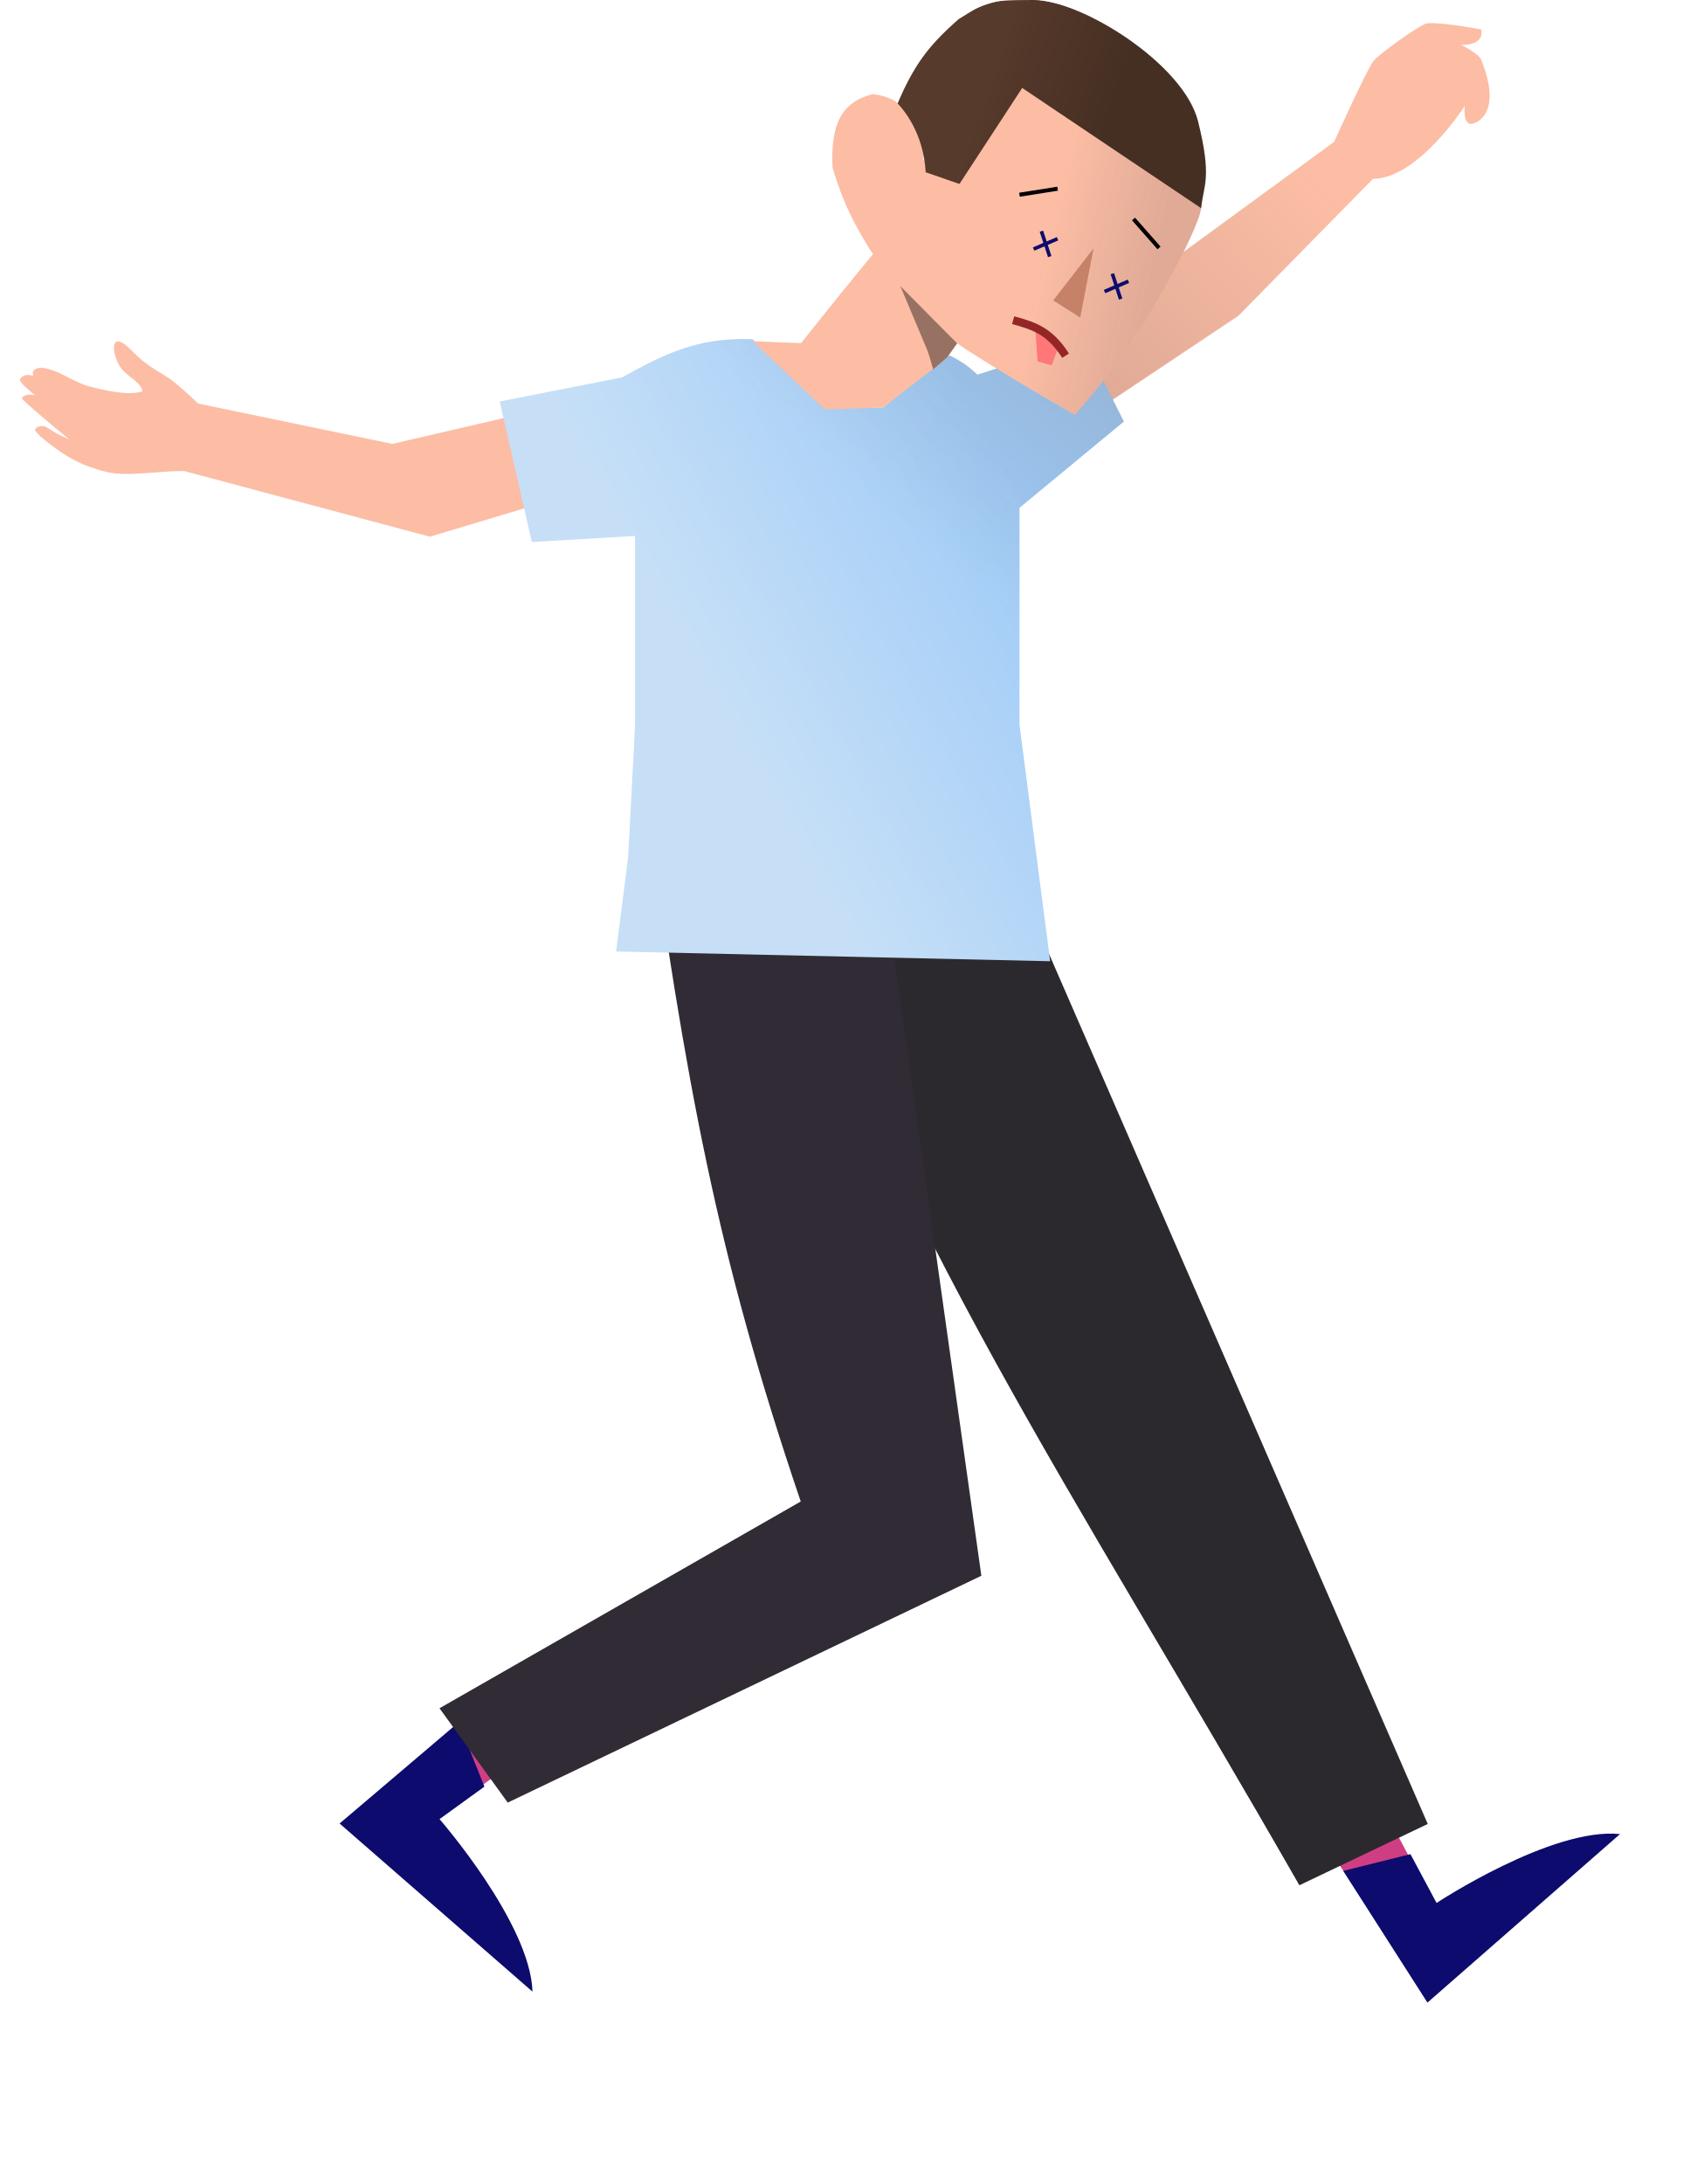
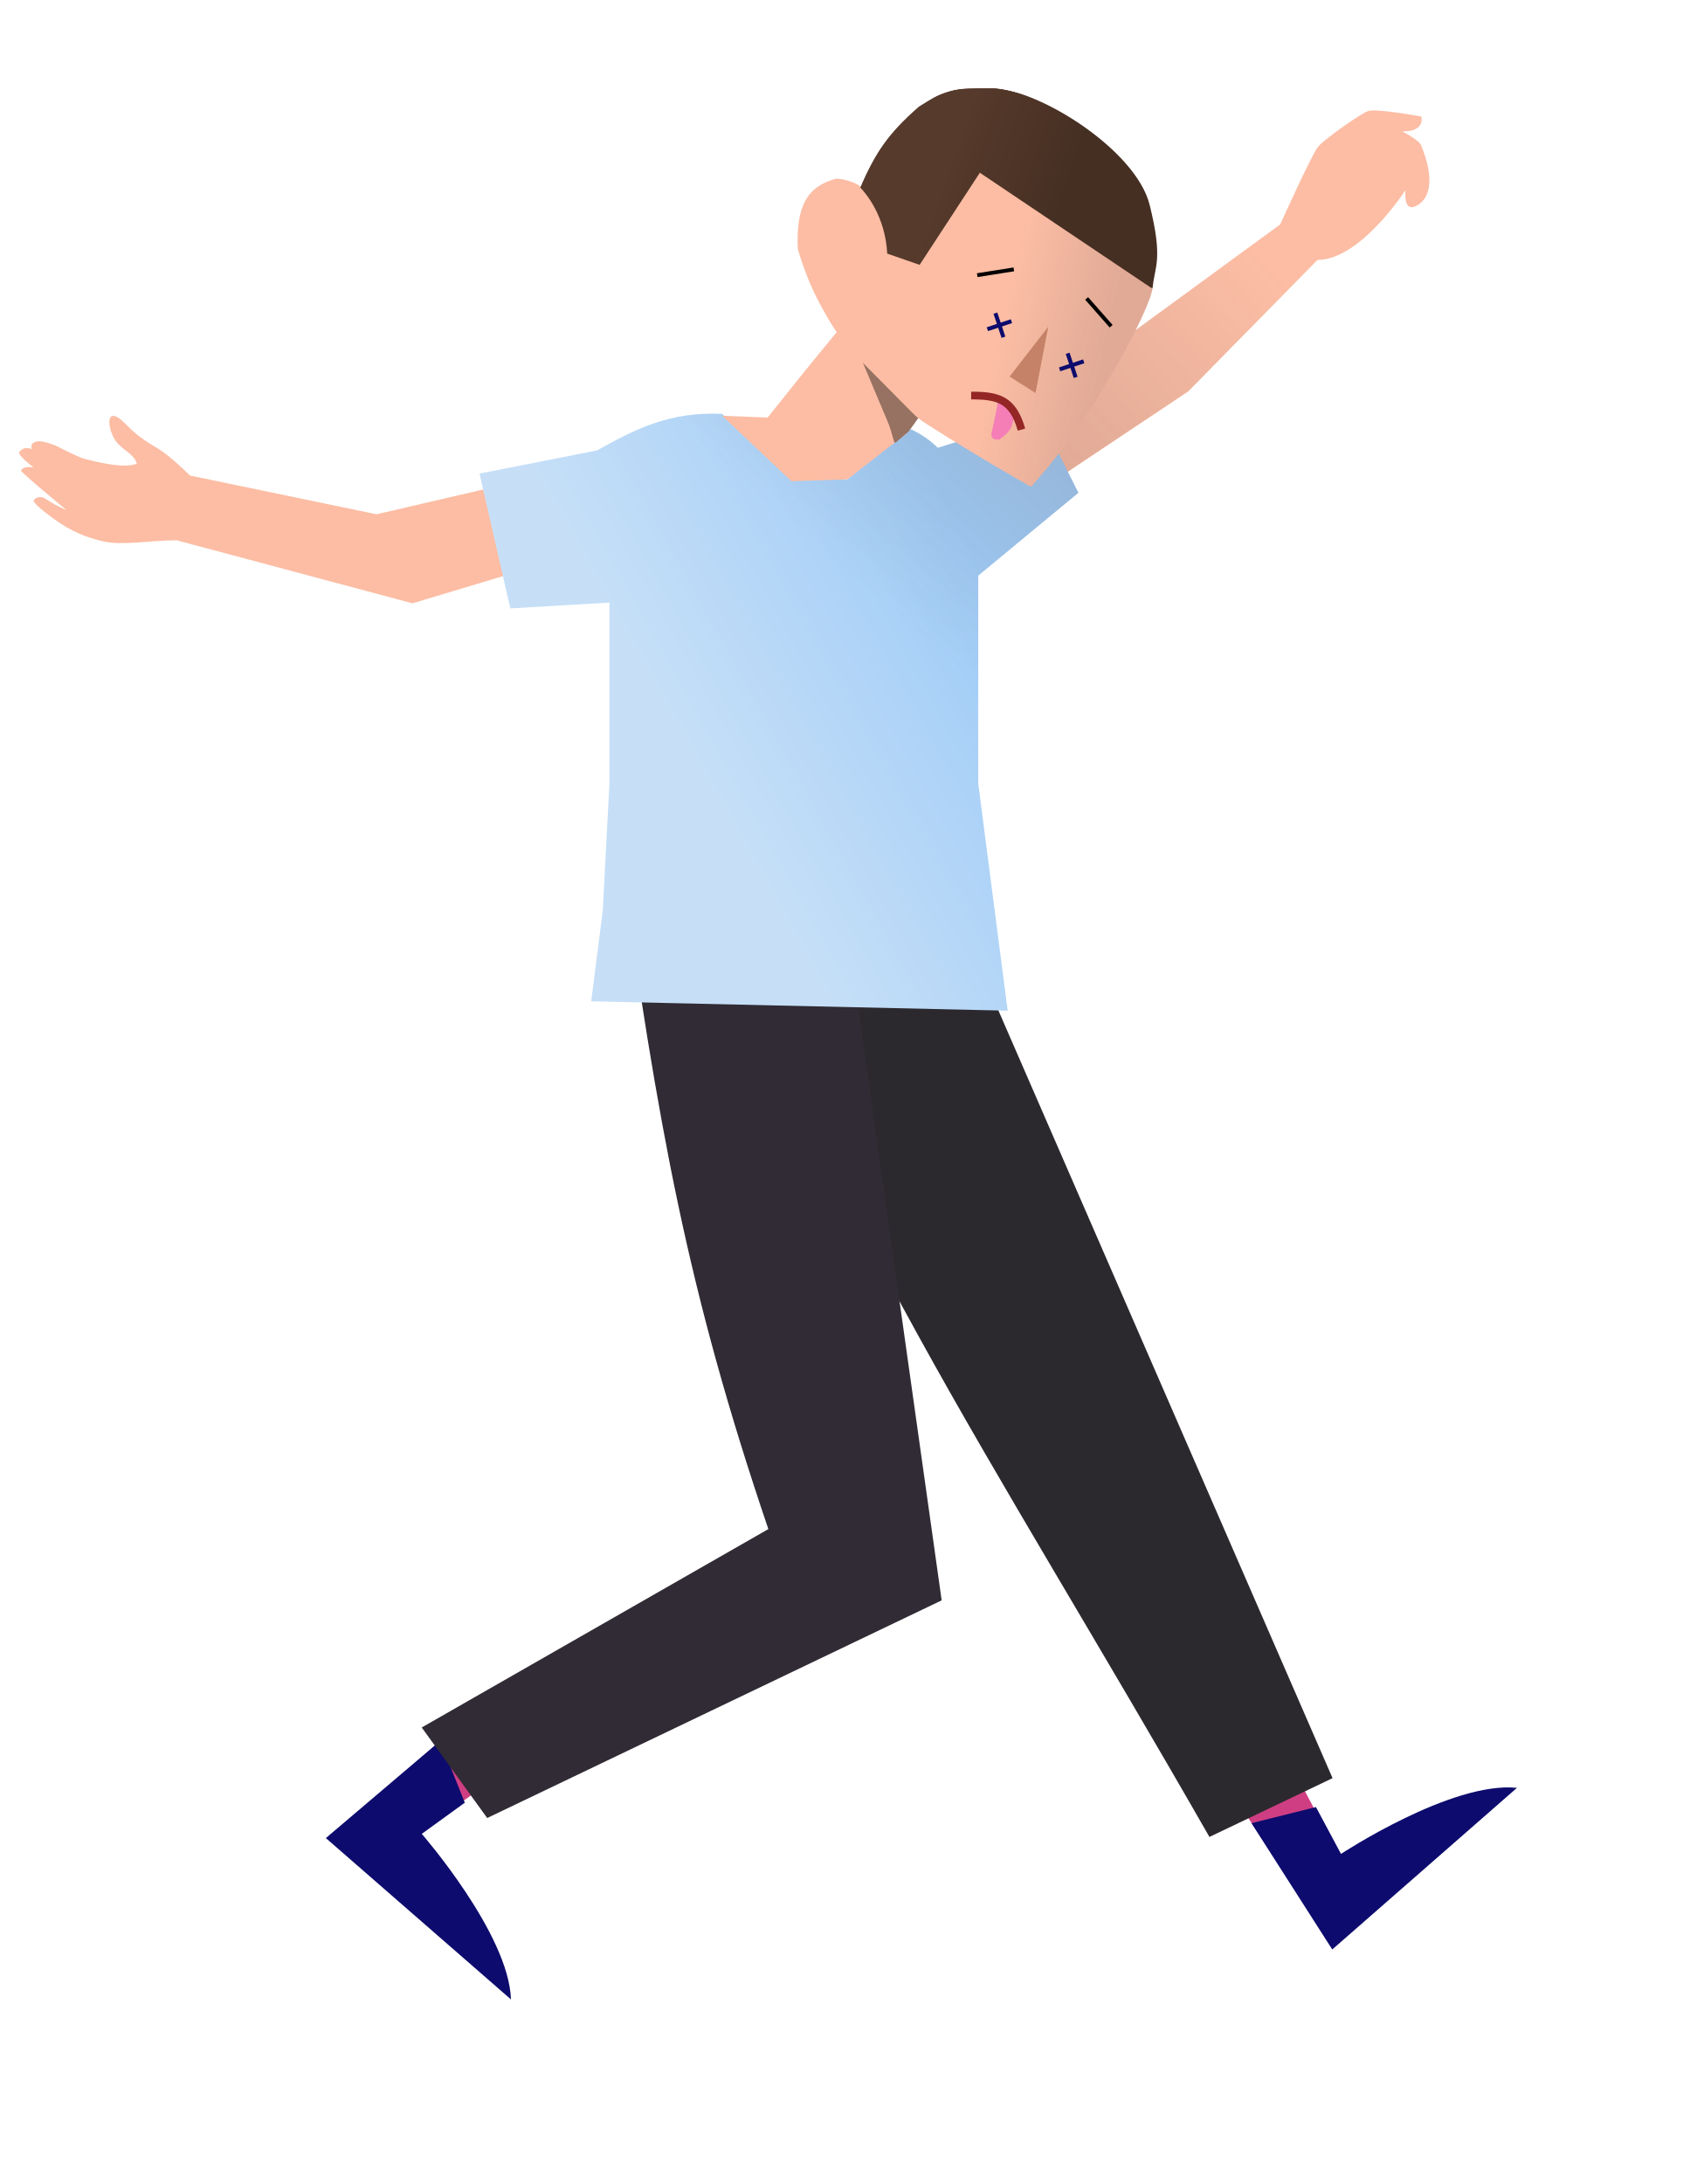
<svg xmlns="http://www.w3.org/2000/svg" width="421" height="544" viewBox="0 0 421 544" fill="none">
-   <path d="M330.906 460.222L347.34 455.462L352.719 465.576L340 474.064L330.906 460.222Z" fill="#CF3E83" />
-   <path d="M351.406 461.832L357.913 473.996C357.913 473.996 386.622 455.075 403.621 456.841L355.64 498.817L334.66 466.014L351.406 461.832Z" fill="#0D0B6D" />
-   <path d="M323.732 469.59C265.344 367.611 225.153 310.914 189.081 209.158L244.475 198.819L355.718 454.319L323.732 469.59Z" fill="#2C292E" />
-   <path d="M119.514 424.495L126.447 440.137L117.151 446.832L107.025 435.374L119.514 424.495Z" fill="#CF3E83" />
-   <path d="M120.684 445.025L109.509 453.114C109.509 453.114 132.128 479.008 132.671 496.09L84.607 454.208L114.282 428.996L120.684 445.025Z" fill="#0D0B6D" />
-   <path d="M160.75 196.884L217.092 197.927L244.5 392.499L212.471 407.835L126.5 448.999L109.5 425.499L199.5 373.999C178.551 312.263 170.869 269.924 160.75 196.884Z" fill="#302B34" />
-   <path d="M342.156 15.254C340.57 17.252 332.398 35.332 332.398 35.332L294.369 63.123L249.468 91.813L267.885 105.779L308.54 78.661L342.076 44.553C353.331 44.497 364.939 26.406 364.939 26.406C364.939 26.406 364.396 30.977 366.593 30.865C367.571 30.816 374.571 28.582 369.009 14.822C368.419 13.361 364.035 11.159 364.035 11.159C364.035 11.159 369.844 11.606 369.052 7.331C369.052 7.331 357.209 5.123 355.147 5.923C353.083 6.724 343.742 13.258 342.156 15.254Z" fill="#FCBDA4" />
-   <path d="M342.156 15.254C340.57 17.252 332.398 35.332 332.398 35.332L294.369 63.123L249.468 91.813L267.885 105.779L308.54 78.661L342.076 44.553C353.331 44.497 364.939 26.406 364.939 26.406C364.939 26.406 364.396 30.977 366.593 30.865C367.571 30.816 374.571 28.582 369.009 14.822C368.419 13.361 364.035 11.159 364.035 11.159C364.035 11.159 369.844 11.606 369.052 7.331C369.052 7.331 357.209 5.123 355.147 5.923C353.083 6.724 343.742 13.258 342.156 15.254Z" fill="url(#paint0_linear_323_1416)" fill-opacity="0.2" />
-   <path d="M43.444 95.217C46.752 97.91 49.343 100.515 49.343 100.515L97.772 110.569L135.651 101.778L158.886 118.122L107.101 133.686L45.863 117.321C39.261 117.308 31.707 118.777 26.749 117.592C22.647 116.612 18.674 115.204 13.959 111.759C10.93 109.544 8.432 107.448 8.752 106.945C9.558 105.677 11.303 106.252 11.303 106.252L14.274 108.066L17.299 109.498C17.299 109.498 5.212 99.566 5.44 99.18C6.243 97.811 8.757 98.459 8.757 98.459C8.757 98.459 4.529 95.188 4.983 94.478C6.138 92.674 8.286 93.665 8.286 93.665C8.286 93.665 7.982 92.853 8.289 92.425C9.528 90.7 12.991 92.202 14.683 92.837C14.683 92.837 20.065 95.683 21.871 96.156C31.939 98.798 34.139 97.776 35.524 97.482C34.893 94.876 31.716 93.931 30.004 91.475C27.81 88.33 27.127 81.53 32.705 87.219C37.619 92.23 40.135 92.524 43.444 95.217Z" fill="#FCBDA4" />
-   <path d="M155 94C164.792 88.577 173.579 83.897 187.5 84.5L205.5 101.5H220L228.629 94.5L236.5 88.5C239.219 89.774 241.551 91.398 243.5 93.314L270 85L280 105L254 126.5V180.5L261.641 239.426L153.5 237L156.5 213.5L158.229 180.56V133.5L132.5 135L124.5 100L155 94Z" fill="url(#paint1_linear_323_1416)" />
-   <path d="M155 94C164.792 88.577 173.579 83.897 187.5 84.5L205.5 101.5H220L228.629 94.5L236.5 88.5C239.219 89.774 241.551 91.398 243.5 93.314L270 85L280 105L254 126.5V180.5L261.641 239.426L153.5 237L156.5 213.5L158.229 180.56V133.5L132.5 135L124.5 100L155 94Z" fill="url(#paint2_linear_323_1416)" fill-opacity="0.2" />
-   <path d="M205.5 102L187.5 85L225 86.5L235.5 89.5L220 101.5L205.5 102Z" fill="#FCBDA4" />
-   <mask id="mask0_323_1416" style="mask-type:alpha" maskUnits="userSpaceOnUse" x="198" y="0" width="103" height="104">
-     <path d="M217.355 63.24L198.264 87.105L236.049 88.696L237.64 85.116C248.972 92.33 255.593 96.348 267.868 103.412C283.344 86.459 298.78 57.274 299.289 51.706C299.799 46.138 302.06 44.525 298.494 30.228C294.928 15.931 269.459 -0 257.527 0C245.595 0 245.813 0.474 238.833 4.773C230.661 11.942 227.705 16.612 223.719 25.455C221.025 24.13 219.613 23.664 217.355 23.466C209.607 25.494 206.943 30.886 207.412 41.763C210.262 51.134 212.712 55.576 217.355 63.24Z" fill="#D9D9D9" />
+   <path d="M308.205 448.569L323.966 444.004L329.125 453.704L316.927 461.845L308.205 448.569Z" fill="#CF3E83" />
+   <path d="M327.865 450.113L334.106 461.779C334.106 461.779 361.639 443.634 377.943 445.326L331.926 485.584L311.805 454.124L327.865 450.113Z" fill="#0D0B6D" />
+   <path d="M301.325 457.554C245.327 359.751 206.782 305.375 172.187 207.786L225.313 197.87L332.001 442.908L301.325 457.554Z" fill="#2C292E" />
+   <path d="M114.68 429.326L121.333 444.335L112.413 450.759L102.696 439.764L114.68 429.326Z" fill="#CF3E83" />
+   <path d="M115.803 449.025L105.08 456.787C105.08 456.787 126.784 481.634 127.305 498.025L81.185 457.837L109.66 433.645L115.803 449.025Z" fill="#0D0B6D" />
+   <path d="M154.249 210.921L208.311 211.921L234.611 398.624L203.877 413.339L121.383 452.839L105.071 430.289L191.431 380.872C171.33 321.633 163.958 281.007 154.249 210.921Z" fill="#302B34" />
+   <path d="M328.317 36.637C326.795 38.554 318.953 55.903 318.953 55.903L282.463 82.57L239.378 110.099L257.05 123.501L296.061 97.479L328.24 64.751C339.04 64.697 350.178 47.338 350.178 47.338C350.178 47.338 349.657 51.724 351.766 51.617C352.704 51.569 359.421 49.426 354.084 36.222C353.518 34.82 349.311 32.708 349.311 32.708C349.311 32.708 354.885 33.137 354.125 29.034C354.125 29.034 342.761 26.916 340.782 27.683C338.802 28.452 329.839 34.721 328.317 36.637Z" fill="#FCBDA4" />
+   <path d="M328.317 36.637C326.795 38.554 318.953 55.903 318.953 55.903L282.463 82.57L239.378 110.099L257.05 123.501L296.061 97.479L328.24 64.751C339.04 64.697 350.178 47.338 350.178 47.338C350.178 47.338 349.657 51.724 351.766 51.617C352.704 51.569 359.421 49.426 354.084 36.222C353.518 34.82 349.311 32.708 349.311 32.708C349.311 32.708 354.885 33.137 354.125 29.034C354.125 29.034 342.761 26.916 340.782 27.683C338.802 28.452 329.839 34.721 328.317 36.637Z" fill="url(#paint0_linear_323_1488)" fill-opacity="0.2" />
+   <path d="M41.687 113.366C44.861 115.95 47.347 118.449 47.347 118.449L93.817 128.097L130.164 119.661L152.459 135.345L102.769 150.279L44.008 134.576C37.673 134.563 30.424 135.973 25.667 134.836C21.731 133.896 17.919 132.545 13.394 129.239C10.487 127.114 8.091 125.102 8.398 124.619C9.171 123.403 10.845 123.954 10.845 123.954L13.697 125.695L16.599 127.069C16.599 127.069 5.001 117.539 5.22 117.168C5.99 115.855 8.403 116.477 8.403 116.477C8.403 116.477 4.346 113.338 4.781 112.657C5.89 110.926 7.951 111.877 7.951 111.877C7.951 111.877 7.659 111.097 7.953 110.687C9.142 109.031 12.465 110.473 14.089 111.082C14.089 111.082 19.253 113.813 20.986 114.267C30.648 116.802 32.758 115.821 34.087 115.54C33.481 113.039 30.433 112.132 28.791 109.775C26.685 106.757 26.03 100.233 31.382 105.691C36.097 110.5 38.512 110.782 41.687 113.366Z" fill="#FCBDA4" />
+   <path d="M148.731 112.198C158.127 106.994 166.559 102.503 179.916 103.082L197.188 119.395H211.102L219.381 112.677L226.934 106.92C229.543 108.143 231.781 109.701 233.651 111.54L259.079 103.562L268.675 122.753L243.727 143.383V195.199L251.058 251.742L147.291 249.414L150.17 226.865L151.829 195.257V150.1L127.141 151.54L119.464 117.955L148.731 112.198Z" fill="url(#paint1_linear_323_1488)" />
+   <path d="M148.731 112.198C158.127 106.994 166.559 102.503 179.916 103.082L197.188 119.395H211.102L219.381 112.677L226.934 106.92C229.543 108.143 231.781 109.701 233.651 111.54L259.079 103.562L268.675 122.753L243.727 143.383V195.199L251.058 251.742L147.291 249.414L150.17 226.865L151.829 195.257V150.1L127.141 151.54L119.464 117.955L148.731 112.198Z" fill="url(#paint2_linear_323_1488)" fill-opacity="0.2" />
+   <path d="M197.188 119.874L179.916 103.562L215.9 105.001L225.975 107.88L211.102 119.395L197.188 119.874Z" fill="#FCBDA4" />
+   <mask id="mask0_323_1488" style="mask-type:alpha" maskUnits="userSpaceOnUse" x="190" y="22" width="99" height="100">
+     <path d="M208.564 82.683L190.245 105.582L226.502 107.108L228.028 103.673C238.902 110.595 245.255 114.451 257.034 121.229C271.883 104.962 286.696 76.958 287.184 71.615C287.673 66.272 289.842 64.724 286.421 51.005C282.999 37.287 258.56 22 247.111 22C235.661 22 235.871 22.454 229.173 26.58C221.332 33.459 218.495 37.94 214.671 46.426C212.086 45.154 210.73 44.707 208.564 44.517C201.13 46.463 198.573 51.636 199.023 62.073C201.757 71.066 204.109 75.328 208.564 82.683Z" fill="#D9D9D9" />
  </mask>
-   <g mask="url(#mask0_323_1416)">
-     <path d="M225.911 105.261L238.18 85.257C238.18 85.257 260.843 102.789 267.69 103.482C267.69 103.482 293.877 74.466 299.442 51.97L252.846 13.092L229.981 40.01C231.553 33.897 222.383 19.175 214.032 23.941C195.937 34.267 217.51 63.294 217.51 63.294L197.764 87.192" fill="#FCBDA4" />
-     <path d="M225.911 105.261L238.18 85.257C238.18 85.257 260.843 102.789 267.69 103.482C267.69 103.482 293.877 74.466 299.442 51.97L252.846 13.092L229.981 40.01C231.553 33.897 222.383 19.175 214.032 23.941C195.937 34.267 217.51 63.294 217.51 63.294L197.764 87.192" fill="url(#paint3_linear_323_1416)" fill-opacity="0.2" />
-     <path d="M230.627 42.901C230.126 33.165 225.09 27.268 223.628 25.751C227.668 15 241.087 -10.896 272.948 4.44C310.984 22.748 299.442 51.97 299.442 51.97L254.679 21.91L239.039 45.827L230.627 42.901V42.901Z" fill="#563A2B" />
-     <path d="M230.627 42.901C230.126 33.165 225.09 27.268 223.628 25.751C227.668 15 241.087 -10.896 272.948 4.44C310.984 22.748 299.442 51.97 299.442 51.97L254.679 21.91L239.039 45.827L230.627 42.901V42.901Z" fill="url(#paint4_linear_323_1416)" fill-opacity="0.2" />
-     <path opacity="0.402" fill-rule="evenodd" clip-rule="evenodd" d="M238.18 85.257L224.317 71.266L233.285 92.571L238.18 85.257Z" fill="black" />
-     <path fill-rule="evenodd" clip-rule="evenodd" d="M272.457 61.869L269.14 79.103L262.408 74.821L272.457 61.869Z" fill="#C58268" />
-     <path d="M258.5 90L258 82.5L261 84.5L263.5 87L262 91L258.5 90Z" fill="#FF7777" />
-     <path d="M252.423 79.753C258.097 81.289 261.614 82.645 265.488 88.591" stroke="#942626" stroke-width="2" />
+   <g mask="url(#mask0_323_1488)">
+     <path d="M216.773 123.004L228.546 103.808C228.546 103.808 250.292 120.632 256.863 121.297C256.863 121.297 281.991 93.454 287.33 71.868L242.619 34.562L220.679 60.392C222.187 54.526 213.388 40.4 205.375 44.972C188.012 54.88 208.712 82.734 208.712 82.734L189.765 105.665" fill="#FCBDA4" />
+     <path d="M216.773 123.004L228.546 103.808C228.546 103.808 250.292 120.632 256.863 121.297C256.863 121.297 281.991 93.454 287.33 71.868L242.619 34.562L220.679 60.392C222.187 54.526 213.388 40.4 205.375 44.972C188.012 54.88 208.712 82.734 208.712 82.734L189.765 105.665" fill="url(#paint3_linear_323_1488)" fill-opacity="0.2" />
+     <path d="M221.299 63.166C220.818 53.824 215.986 48.165 214.583 46.71C218.459 36.393 231.336 11.545 261.908 26.26C298.406 43.828 287.33 71.868 287.33 71.868L244.378 43.024L229.371 65.973L221.299 63.166V63.166Z" fill="#563A2B" />
+     <path d="M221.299 63.166C220.818 53.824 215.986 48.165 214.583 46.71C218.459 36.393 231.336 11.545 261.908 26.26C298.406 43.828 287.33 71.868 287.33 71.868L244.378 43.024L229.371 65.973L221.299 63.166V63.166Z" fill="url(#paint4_linear_323_1488)" fill-opacity="0.2" />
+     <path opacity="0.402" fill-rule="evenodd" clip-rule="evenodd" d="M228.547 103.808L215.244 90.383L223.85 110.827L228.547 103.808Z" fill="black" />
+     <path fill-rule="evenodd" clip-rule="evenodd" d="M261.437 81.367L258.255 97.903L251.795 93.795L261.437 81.367Z" fill="#C58268" />
+     <path d="M248.044 108.36L247.565 101.163L250.443 103.082L252.842 105.481L251.403 109.319L248.044 108.36Z" fill="#FF7777" />
+     <path d="M242.213 98.527C247.657 100.001 251.032 101.302 254.75 107.008" stroke="#942626" stroke-width="1.919" />
  </g>
-   <path d="M259.468 57.586L261.532 63.914" stroke="#0D0B6D" stroke-width="0.896" />
-   <path d="M257.523 62.032L263.476 59.468" stroke="#0D0B6D" stroke-width="0.896" />
-   <path d="M277.136 68.175L279.201 74.503" stroke="#0D0B6D" stroke-width="0.896" />
-   <path d="M275.192 72.621L281.145 70.057" stroke="#0D0B6D" stroke-width="0.896" />
-   <path d="M254 48.5L263.5 47" stroke="black" />
-   <path d="M282.407 54.545L288.769 61.758" stroke="black" />
-   <path d="M232.5 92L230 83.5H236L238.5 85.5L236 89L232.5 92Z" fill="#977162" />
+   <path d="M248.973 77.257L250.954 83.329" stroke="#0D0B6D" stroke-width="0.859" />
+   <path d="M247.107 81.523L252.82 79.063" stroke="#0D0B6D" stroke-width="0.859" />
+   <path d="M265.927 87.417L267.908 93.49" stroke="#0D0B6D" stroke-width="0.859" />
+   <path d="M264.061 91.684L269.774 89.223" stroke="#0D0B6D" stroke-width="0.859" />
+   <path d="M243.727 68.538L252.842 67.099" stroke="black" stroke-width="0.96" />
+   <path d="M270.985 74.339L277.089 81.26" stroke="black" stroke-width="0.96" />
+   <path d="M223.096 110.279L220.697 102.123H226.455L228.853 104.042L226.455 107.4L223.096 110.279Z" fill="#977162" />
+   <mask id="mask1_323_1488" style="mask-type:alpha" maskUnits="userSpaceOnUse" x="189" y="22" width="100" height="100">
+     <path d="M208.311 82.683L189.991 105.582L226.248 107.108L227.775 103.673C238.648 110.595 245.002 114.451 256.78 121.229C271.63 104.962 286.442 76.958 286.931 71.615C287.419 66.272 289.589 64.724 286.167 51.005C282.746 37.287 258.307 22 246.857 22C235.408 22 235.617 22.454 228.92 26.58C221.078 33.459 218.242 37.94 214.417 46.426C211.832 45.154 210.477 44.707 208.311 44.517C200.876 46.463 198.319 51.636 198.769 62.073C201.504 71.066 203.856 75.328 208.311 82.683Z" fill="#D9D9D9" />
+   </mask>
+   <g mask="url(#mask1_323_1488)">
+     <path d="M216.52 123.004L228.293 103.808C228.293 103.808 250.039 120.632 256.61 121.297C256.61 121.297 281.738 93.454 287.077 71.868L242.366 34.562L220.426 60.392C221.934 54.526 213.135 40.4 205.122 44.972C187.759 54.88 208.459 82.734 208.459 82.734L189.512 105.665" fill="#FCBDA4" />
+     <path d="M216.52 123.004L228.293 103.808C228.293 103.808 250.039 120.632 256.61 121.297C256.61 121.297 281.738 93.454 287.077 71.868L242.366 34.562L220.426 60.392C221.934 54.526 213.135 40.4 205.122 44.972C187.759 54.88 208.459 82.734 208.459 82.734L189.512 105.665" fill="url(#paint5_linear_323_1488)" fill-opacity="0.2" />
+     <path d="M221.046 63.166C220.565 53.824 215.733 48.165 214.33 46.71C218.206 36.393 231.083 11.545 261.655 26.26C298.153 43.828 287.077 71.868 287.077 71.868L244.125 43.024L229.118 65.973L221.046 63.166V63.166Z" fill="#563A2B" />
+     <path d="M221.046 63.166C220.565 53.824 215.733 48.165 214.33 46.71C218.206 36.393 231.083 11.545 261.655 26.26C298.153 43.828 287.077 71.868 287.077 71.868L244.125 43.024L229.118 65.973L221.046 63.166V63.166Z" fill="url(#paint6_linear_323_1488)" fill-opacity="0.2" />
+     <path opacity="0.402" fill-rule="evenodd" clip-rule="evenodd" d="M228.293 103.808L214.991 90.383L223.597 110.827L228.293 103.808Z" fill="black" />
+     <path fill-rule="evenodd" clip-rule="evenodd" d="M261.184 81.367L258.001 97.903L251.541 93.795L261.184 81.367Z" fill="#C58268" />
+     <path d="M247 108C247 108 248.5 101.5 248.5 100.5C248.5 99.5 251.593 99.966 252.5 104.5C252.018 106.25 252.198 107.13 249 109.5C247.443 109.503 246.969 109.196 247 108Z" fill="#F57EB7" />
+     <path d="M241.96 98.527C248.753 98.505 252.358 99.552 254.497 107.008" stroke="#942626" stroke-width="1.919" />
+     <path d="M248 78L250 84" stroke="#0D0B6D" />
+     <path d="M252 80L246 81.998" stroke="#0D0B6D" />
+     <path d="M266 88L268 94" stroke="#0D0B6D" />
+     <path d="M270 90L264 91.998" stroke="#0D0B6D" />
+   </g>
+   <path d="M243.473 68.538L252.589 67.099" stroke="black" stroke-width="0.96" />
+   <path d="M270.732 74.339L276.836 81.26" stroke="black" stroke-width="0.96" />
+   <path d="M222.843 110.279L220.444 102.123H226.201L228.6 104.042L226.201 107.4L222.843 110.279Z" fill="#977162" />
  <defs>
-     <linearGradient id="paint0_linear_323_1416" x1="273" y1="95" x2="327" y2="43.5" gradientUnits="userSpaceOnUse">
+     <linearGradient id="paint0_linear_323_1488" x1="261.958" y1="113.158" x2="313.774" y2="63.74" gradientUnits="userSpaceOnUse">
      <stop stop-color="#736161" />
      <stop offset="1" stop-color="#736161" stop-opacity="0" />
    </linearGradient>
-     <linearGradient id="paint1_linear_323_1416" x1="249.5" y1="111.5" x2="169.5" y2="156" gradientUnits="userSpaceOnUse">
+     <linearGradient id="paint1_linear_323_1488" x1="239.409" y1="128.99" x2="162.644" y2="171.69" gradientUnits="userSpaceOnUse">
      <stop stop-color="#9ECBF7" />
      <stop offset="1" stop-color="#C6DFF7" />
    </linearGradient>
-     <linearGradient id="paint2_linear_323_1416" x1="273" y1="89" x2="232" y2="136" gradientUnits="userSpaceOnUse">
+     <linearGradient id="paint2_linear_323_1488" x1="261.958" y1="107.4" x2="222.616" y2="152.499" gradientUnits="userSpaceOnUse">
      <stop stop-color="#736161" />
      <stop offset="1" stop-color="#736161" stop-opacity="0" />
    </linearGradient>
-     <linearGradient id="paint3_linear_323_1416" x1="286" y1="72" x2="259.5" y2="66" gradientUnits="userSpaceOnUse">
+     <linearGradient id="paint3_linear_323_1488" x1="274.432" y1="91.088" x2="249.004" y2="85.331" gradientUnits="userSpaceOnUse">
      <stop stop-color="#736161" />
      <stop offset="1" stop-color="#736161" stop-opacity="0" />
    </linearGradient>
-     <linearGradient id="paint4_linear_323_1416" x1="278" y1="26.5" x2="248" y2="16" gradientUnits="userSpaceOnUse">
+     <linearGradient id="paint4_linear_323_1488" x1="266.756" y1="47.428" x2="237.969" y2="37.353" gradientUnits="userSpaceOnUse">
+       <stop />
+       <stop offset="1" stop-opacity="0" />
+     </linearGradient>
+     <linearGradient id="paint5_linear_323_1488" x1="274.179" y1="91.088" x2="248.751" y2="85.331" gradientUnits="userSpaceOnUse">
+       <stop stop-color="#736161" />
+       <stop offset="1" stop-color="#736161" stop-opacity="0" />
+     </linearGradient>
+     <linearGradient id="paint6_linear_323_1488" x1="266.503" y1="47.428" x2="237.716" y2="37.353" gradientUnits="userSpaceOnUse">
      <stop />
      <stop offset="1" stop-opacity="0" />
    </linearGradient>
  </defs>
</svg>
